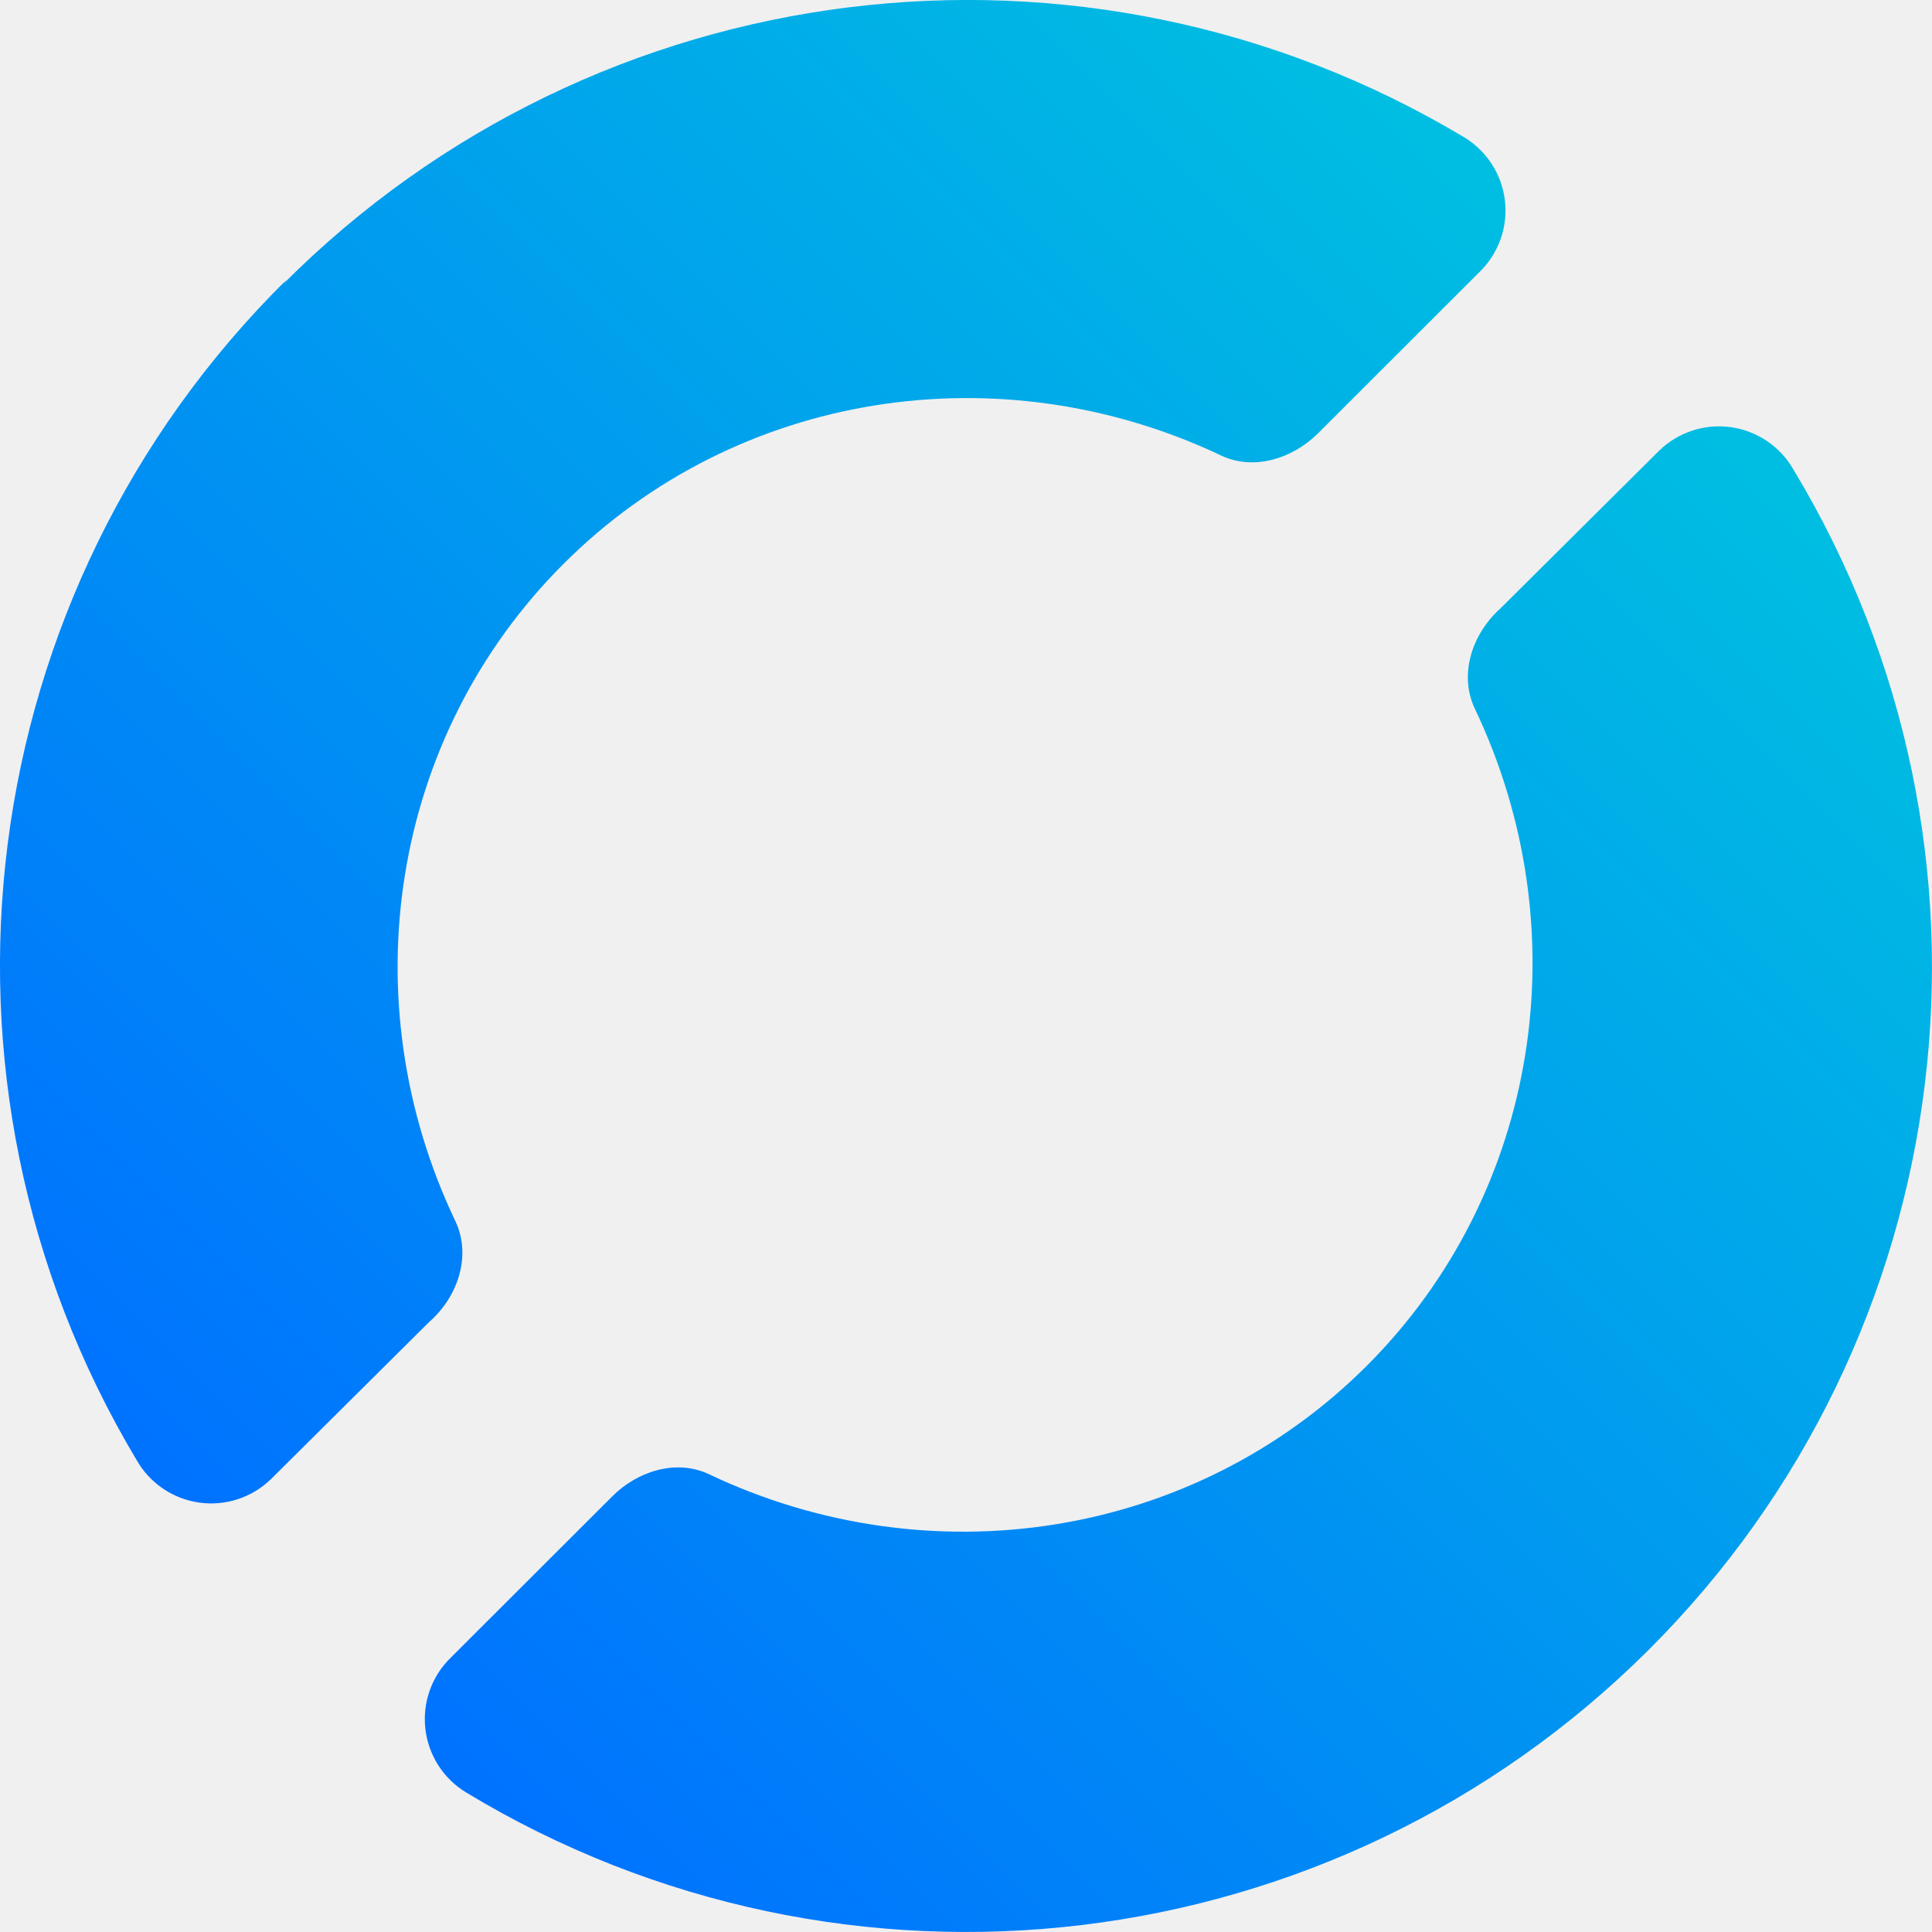
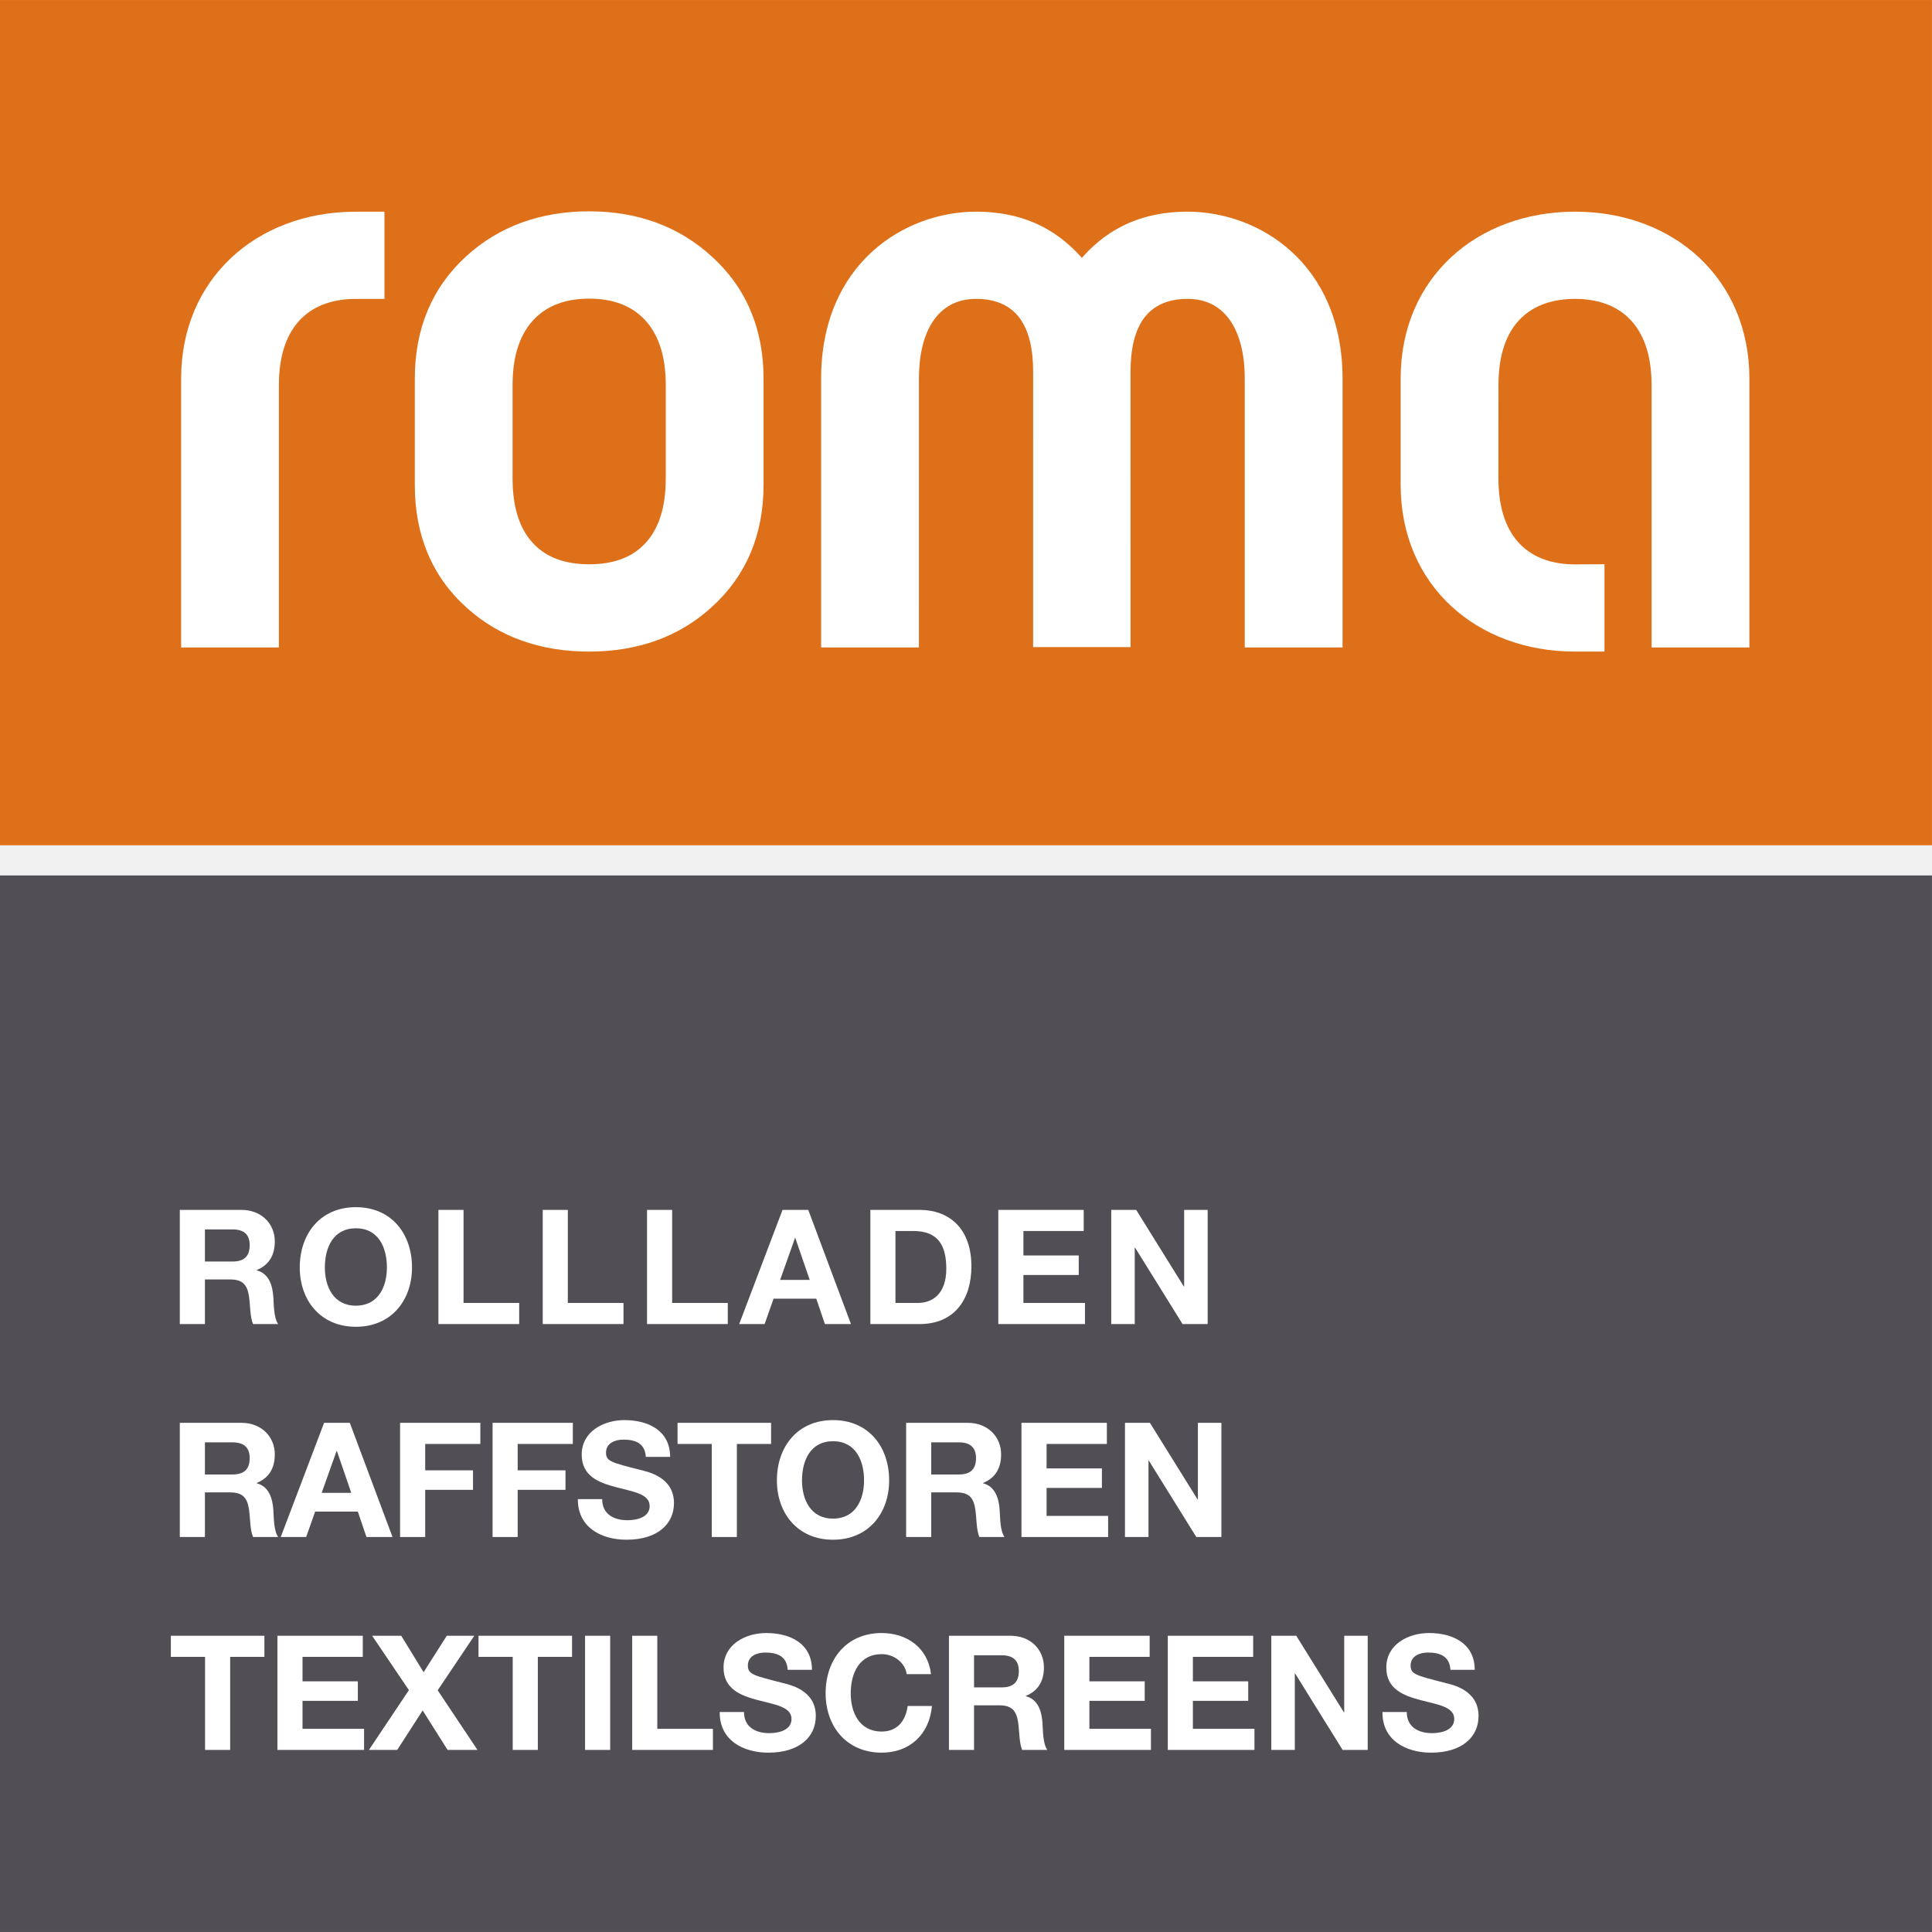
- <svg xmlns="http://www.w3.org/2000/svg" xmlns:xlink="http://www.w3.org/1999/xlink" xml:space="preserve" width="26" height="26" style="isolation:isolate" viewBox="66.993 897.484 26 26">
-   <defs>
-     <linearGradient xlink:href="#a" id="b" x1=".148" x2=".845" y1=".851" y2=".154" gradientTransform="matrix(26.00048 0 0 25.99935 66.993 897.485)" gradientUnits="userSpaceOnUse" />
-   </defs>
-   <linearGradient id="a" x1=".148" x2=".845" y1=".851" y2=".154" gradientTransform="matrix(26.301 0 0 26.331 90.674 911.757)" gradientUnits="userSpaceOnUse">
-     <stop offset="0" stop-color="#004ba6" style="stop-color:#0071ff;stop-opacity:1" />
-     <stop offset="1" stop-color="#00bfe1" style="stop-color:#00bfe1;stop-opacity:1" />
-   </linearGradient>
-   <path fill="url(#a)" d="m89.318 903.552-2.135 2.122c-.376.337-.558.879-.347 1.337 1.422 2.976.882 6.524-1.452 8.856-2.335 2.331-5.887 2.87-8.866 1.449-.439-.197-.954-.03-1.292.312l-2.17 2.167a1.154 1.154 0 0 0 .208 1.81 13.005 13.005 0 0 0 15.91-1.912 12.97 12.97 0 0 0 1.956-15.887 1.154 1.154 0 0 0-1.812-.254zm-18.467-2.305a12.969 12.969 0 0 0-2.02 15.885 1.154 1.154 0 0 0 1.812.254l2.124-2.11c.385-.336.572-.884.359-1.348-1.423-2.976-.884-6.524 1.451-8.856 2.334-2.332 5.887-2.871 8.866-1.45.434.194.942.033 1.281-.3l2.182-2.18a1.152 1.152 0 0 0-.208-1.81 13.009 13.009 0 0 0-15.893 1.973z" style="fill:url(#b);stroke-width:.988" />
+ <svg xmlns="http://www.w3.org/2000/svg" version="1.1" id="svg2" width="120.947" height="120.947" viewBox="0 0 120.947 120.947">
+   <defs id="defs6" />
+   <g id="g8" transform="matrix(1.333333,0,0,-1.333333,0,120.9467)">
+     <g id="g10" transform="scale(0.1)">
+       <path d="M 907.09,510.246 H 0 V 907.09 H 907.09 V 510.246" style="fill:#df701a;fill-opacity:1;fill-rule:nonzero;stroke:none" id="path12" />
+       <path d="M 0,0 H 907.09 V 496.066 H 0 V 0" style="fill:#514e56;fill-opacity:1;fill-rule:nonzero;stroke:none" id="path14" />
+       <path d="m 194.762,679.289 v 50.184 c 0,23.281 8.109,42.715 24.238,57.402 15.391,14.004 34.883,21.008 57.621,21.008 22.567,0 41.938,-7.004 57.34,-20.996 16.32,-14.68 24.531,-34.114 24.531,-57.414 v -50.184 c 0,-23.293 -8.211,-42.746 -24.543,-57.422 -15.211,-13.808 -34.597,-20.695 -57.328,-20.695 -22.898,0 -42.387,6.875 -57.613,20.703 -16.149,14.504 -24.246,33.957 -24.246,57.414 m 45.906,47.109 v -44.023 c 0,-14.395 3.762,-24.609 10.383,-31.113 5.769,-5.852 14.187,-9.102 25.57,-9.102 11.402,0 19.809,3.25 25.563,9.07 6.64,6.536 10.398,16.758 10.398,31.145 v 44.023 c 0,14.168 -3.73,24.422 -10.41,31.141 -6,6.055 -14.422,9.348 -25.551,9.348 -11.117,0 -19.543,-3.293 -25.531,-9.336 -6.68,-6.731 -10.422,-16.973 -10.422,-31.153" style="fill:#ffffff;fill-opacity:1;fill-rule:nonzero;stroke:none" id="path16" />
+       <path d="m 485.078,732.578 c 0,21.652 -8.058,34.192 -26.816,34.192 -18.141,0 -26.813,-15.528 -26.813,-37.454 l -0.008,-126.199 h -45.91 v 126.199 c 0,54.075 39.18,78.399 72.731,78.399 25.273,0 40.097,-10.86 49.676,-21.699 9.574,10.839 24.386,21.699 49.679,21.699 33.543,0 72.727,-24.324 72.727,-78.399 V 603.117 h -45.91 v 126.199 c 0,21.926 -8.68,37.454 -26.817,37.454 -18.769,0 -26.816,-12.54 -26.816,-34.192 l 0.012,-129.285 h -45.754 l 0.019,129.285" style="fill:#ffffff;fill-opacity:1;fill-rule:nonzero;stroke:none" id="path18" />
+       <path d="m 657.637,729.492 c 0,47.063 35.664,78.223 81.867,78.223 46.199,0 81.863,-31.348 81.863,-78.399 V 603.117 h -45.918 v 123.106 c 0,29.031 -15.625,40.547 -35.945,40.547 -20.332,0 -35.949,-11.348 -35.949,-40.364 l -0.02,-43.933 c 0,-29.016 15.613,-40.364 35.957,-40.364 l 13.836,0.071 v -41.008 h -13.824 c -46.203,0 -81.867,31.152 -81.867,78.223 v 50.097" style="fill:#ffffff;fill-opacity:1;fill-rule:nonzero;stroke:none" id="path20" />
+       <path d="m 166.273,807.707 v -0.012 c -45.902,-0.293 -81.23,-31.55 -81.23,-78.379 V 603.117 h 45.898 v 123.106 c 0,29.031 15.629,40.535 36.079,40.535 h 13.484 v 40.949 h -14.231" style="fill:#ffffff;fill-opacity:1;fill-rule:nonzero;stroke:none" id="path22" />
+       <path d="m 96.211,314.789 h 12.91 c 5.258,0 8.109,2.246 8.109,7.656 0,5.176 -2.851,7.434 -8.109,7.434 H 96.211 Z m -11.789,24.25 h 28.902 c 9.61,0 15.696,-6.68 15.696,-14.797 0,-6.297 -2.555,-11.031 -8.489,-13.437 v -0.145 c 5.782,-1.504 7.434,-7.129 7.809,-12.539 0.223,-3.379 0.152,-9.687 2.25,-12.687 h -11.781 c -1.43,3.379 -1.282,8.554 -1.879,12.843 -0.825,5.625 -3.004,8.106 -8.934,8.106 H 96.211 v -20.949 h -11.789 v 53.605" style="fill:#ffffff;fill-opacity:1;fill-rule:nonzero;stroke:none" id="path24" />
+       <path d="m 167.094,294.066 c 10.586,0 14.566,9.016 14.566,17.942 0,9.383 -3.98,18.398 -14.566,18.398 -10.586,0 -14.567,-9.015 -14.567,-18.398 0,-8.926 3.981,-17.942 14.567,-17.942 z m 0,46.25 c 16.594,0 26.347,-12.39 26.347,-28.308 0,-15.461 -9.753,-27.852 -26.347,-27.852 -16.59,0 -26.352,12.391 -26.352,27.852 0,15.918 9.762,28.308 26.352,28.308" style="fill:#ffffff;fill-opacity:1;fill-rule:nonzero;stroke:none" id="path26" />
+       <path d="m 205.852,339.039 h 11.785 v -43.691 h 26.125 v -9.914 h -37.91 v 53.605" style="fill:#ffffff;fill-opacity:1;fill-rule:nonzero;stroke:none" id="path28" />
+       <path d="m 254.82,339.039 h 11.785 v -43.691 h 26.125 v -9.914 h -37.91 v 53.605" style="fill:#ffffff;fill-opacity:1;fill-rule:nonzero;stroke:none" id="path30" />
+       <path d="m 303.793,339.039 h 11.789 v -43.691 h 26.121 v -9.914 h -37.91 v 53.605" style="fill:#ffffff;fill-opacity:1;fill-rule:nonzero;stroke:none" id="path32" />
+       <path d="m 366.277,306.156 h 13.895 l -6.758,19.668 h -0.152 z m 1.129,32.883 h 12.086 l 20.043,-53.605 h -12.234 l -4.055,11.933 H 363.203 L 359,285.434 h -11.937 l 20.343,53.605" style="fill:#ffffff;fill-opacity:1;fill-rule:nonzero;stroke:none" id="path34" />
+       <path d="m 420.43,295.348 h 10.508 c 6.832,0 13.363,4.199 13.363,16.062 0,10.813 -3.754,17.719 -15.461,17.719 h -8.41 z m -11.785,43.691 h 23.117 c 13.89,0 24.328,-8.711 24.328,-26.504 0,-15.539 -7.961,-27.101 -24.328,-27.101 h -23.117 v 53.605" style="fill:#ffffff;fill-opacity:1;fill-rule:nonzero;stroke:none" id="path36" />
+       <path d="m 468.723,339.039 h 40.086 v -9.91 h -28.301 v -11.488 h 25.976 v -9.161 h -25.976 v -13.132 h 28.906 v -9.914 h -40.691 v 53.605" style="fill:#ffffff;fill-opacity:1;fill-rule:nonzero;stroke:none" id="path38" />
+       <path d="m 521.738,339.039 h 11.719 l 22.363,-35.957 h 0.157 v 35.957 h 11.035 v -53.605 h -11.785 l -22.297,35.89 h -0.157 v -35.89 h -11.035 v 53.605" style="fill:#ffffff;fill-opacity:1;fill-rule:nonzero;stroke:none" id="path40" />
+       <path d="m 96.211,214.809 h 12.91 c 5.258,0 8.109,2.246 8.109,7.656 0,5.176 -2.851,7.433 -8.109,7.433 H 96.211 Z m -11.789,24.25 h 28.902 c 9.61,0 15.696,-6.68 15.696,-14.797 0,-6.297 -2.555,-11.035 -8.489,-13.438 v -0.144 c 5.782,-1.504 7.434,-7.129 7.809,-12.539 0.223,-3.379 0.152,-9.688 2.25,-12.688 h -11.781 c -1.43,3.383 -1.282,8.555 -1.879,12.844 -0.825,5.625 -3.004,8.105 -8.934,8.105 H 96.211 v -20.949 h -11.789 v 53.606" style="fill:#ffffff;fill-opacity:1;fill-rule:nonzero;stroke:none" id="path42" />
+       <path d="m 151.035,206.176 h 13.891 l -6.758,19.668 h -0.148 z m 1.129,32.883 h 12.082 l 20.047,-53.606 h -12.238 l -4.051,11.934 h -20.043 l -4.207,-11.934 h -11.938 l 20.348,53.606" style="fill:#ffffff;fill-opacity:1;fill-rule:nonzero;stroke:none" id="path44" />
+       <path d="m 187.848,239.059 h 37.683 v -9.914 h -25.898 v -12.383 h 22.445 v -9.16 h -22.445 v -22.149 h -11.785 v 53.606" style="fill:#ffffff;fill-opacity:1;fill-rule:nonzero;stroke:none" id="path46" />
+       <path d="m 231.27,239.059 h 37.683 v -9.914 h -25.894 v -12.383 h 22.445 v -9.16 H 243.059 V 185.453 H 231.27 v 53.606" style="fill:#ffffff;fill-opacity:1;fill-rule:nonzero;stroke:none" id="path48" />
+       <path d="m 282.73,203.246 c 0,-7.129 5.555,-9.91 11.86,-9.91 4.133,0 10.433,1.199 10.433,6.68 0,5.781 -8.031,6.757 -15.914,8.867 -7.957,2.097 -15.988,5.176 -15.988,15.234 0,10.957 10.359,16.223 20.043,16.223 11.188,0 21.469,-4.887 21.469,-17.277 h -11.41 c -0.375,6.464 -4.953,8.113 -10.582,8.113 -3.754,0 -8.11,-1.582 -8.11,-6.082 0,-4.129 2.555,-4.66 15.992,-8.106 3.903,-0.976 15.915,-3.457 15.915,-15.617 0,-9.832 -7.731,-17.195 -22.297,-17.195 -11.86,0 -22.973,5.859 -22.825,19.07 h 11.414" style="fill:#ffffff;fill-opacity:1;fill-rule:nonzero;stroke:none" id="path50" />
+       <path d="m 334.18,229.145 h -16.067 v 9.914 h 43.918 v -9.914 H 345.969 V 185.453 H 334.18 v 43.692" style="fill:#ffffff;fill-opacity:1;fill-rule:nonzero;stroke:none" id="path52" />
+       <path d="m 391.117,194.09 c 10.586,0 14.567,9.012 14.567,17.937 0,9.383 -3.981,18.399 -14.567,18.399 -10.586,0 -14.562,-9.016 -14.562,-18.399 0,-8.925 3.976,-17.937 14.562,-17.937 z m 0,46.25 c 16.594,0 26.348,-12.395 26.348,-28.313 0,-15.461 -9.754,-27.851 -26.348,-27.851 -16.59,0 -26.351,12.39 -26.351,27.851 0,15.918 9.761,28.313 26.351,28.313" style="fill:#ffffff;fill-opacity:1;fill-rule:nonzero;stroke:none" id="path54" />
+       <path d="m 437.23,214.809 h 12.911 c 5.254,0 8.113,2.246 8.113,7.656 0,5.176 -2.859,7.433 -8.113,7.433 H 437.23 Z m -11.785,24.25 h 28.903 c 9.605,0 15.691,-6.68 15.691,-14.797 0,-6.297 -2.559,-11.035 -8.484,-13.438 v -0.144 c 5.781,-1.504 7.429,-7.129 7.8,-12.539 0.235,-3.379 0.157,-9.688 2.266,-12.688 h -11.793 c -1.426,3.383 -1.277,8.555 -1.879,12.844 -0.824,5.625 -3.004,8.105 -8.929,8.105 h -11.79 v -20.949 h -11.785 v 53.606" style="fill:#ffffff;fill-opacity:1;fill-rule:nonzero;stroke:none" id="path56" />
+       <path d="m 479.59,239.059 h 40.098 v -9.914 H 491.387 V 217.66 h 25.976 v -9.156 h -25.976 v -13.137 h 28.894 v -9.914 H 479.59 v 53.606" style="fill:#ffffff;fill-opacity:1;fill-rule:nonzero;stroke:none" id="path58" />
+       <path d="m 528.191,239.059 h 11.711 l 22.371,-35.957 h 0.149 v 35.957 h 11.035 V 185.453 H 561.68 l -22.305,35.891 h -0.145 v -35.891 h -11.039 v 53.606" style="fill:#ffffff;fill-opacity:1;fill-rule:nonzero;stroke:none" id="path60" />
+       <path d="M 96.285,129.176 H 80.219 v 9.914 h 43.918 v -9.914 H 108.07 V 85.484 H 96.285 v 43.692" style="fill:#ffffff;fill-opacity:1;fill-rule:nonzero;stroke:none" id="path62" />
+       <path d="m 130.25,139.09 h 40.086 v -9.914 h -28.301 v -11.485 h 25.977 v -9.16 H 142.035 V 95.394 h 28.903 V 85.484 H 130.25 V 139.09" style="fill:#ffffff;fill-opacity:1;fill-rule:nonzero;stroke:none" id="path64" />
+       <path d="m 191.988,113.559 -17.269,25.531 h 13.664 l 10.508,-17.121 10.882,17.121 h 12.918 L 205.496,113.48 224.188,85.484 H 210.152 L 198.441,104.027 186.504,85.484 h -13.285 l 18.769,28.075" style="fill:#ffffff;fill-opacity:1;fill-rule:nonzero;stroke:none" id="path66" />
+       <path d="m 240.73,129.176 h -16.062 v 9.914 h 43.918 v -9.914 H 252.52 V 85.484 h -11.79 v 43.692" style="fill:#ffffff;fill-opacity:1;fill-rule:nonzero;stroke:none" id="path68" />
+       <path d="m 274.695,139.09 h 11.789 V 85.484 H 274.695 V 139.09" style="fill:#ffffff;fill-opacity:1;fill-rule:nonzero;stroke:none" id="path70" />
+       <path d="m 296.82,139.09 h 11.789 V 95.394 H 334.73 V 85.484 H 296.82 V 139.09" style="fill:#ffffff;fill-opacity:1;fill-rule:nonzero;stroke:none" id="path72" />
+       <path d="m 349.324,103.277 c 0,-7.129 5.559,-9.914 11.864,-9.914 4.128,0 10.433,1.203 10.433,6.684 0,5.777 -8.031,6.754 -15.914,8.855 -7.957,2.11 -15.988,5.188 -15.988,15.243 0,10.957 10.359,16.222 20.043,16.222 11.183,0 21.468,-4.883 21.468,-17.277 h -11.41 c -0.371,6.465 -4.953,8.117 -10.586,8.117 -3.75,0 -8.105,-1.582 -8.105,-6.086 0,-4.129 2.555,-4.656 15.988,-8.105 3.903,-0.973 15.914,-3.457 15.914,-15.614 0,-9.836 -7.726,-17.199 -22.293,-17.199 -11.859,0 -22.972,5.859 -22.824,19.074 h 11.41" style="fill:#ffffff;fill-opacity:1;fill-rule:nonzero;stroke:none" id="path74" />
+       <path d="m 425.703,121.07 c -0.746,5.332 -5.855,9.383 -11.711,9.383 -10.586,0 -14.562,-9.012 -14.562,-18.398 0,-8.926 3.976,-17.938 14.562,-17.938 7.207,0 11.262,4.949 12.164,12.012 h 11.41 c -1.199,-13.36 -10.433,-21.926 -23.574,-21.926 -16.59,0 -26.351,12.395 -26.351,27.852 0,15.918 9.761,28.312 26.351,28.312 11.789,0 21.696,-6.914 23.121,-19.297 h -11.41" style="fill:#ffffff;fill-opacity:1;fill-rule:nonzero;stroke:none" id="path76" />
+       <path d="m 457.328,114.84 h 12.906 c 5.254,0 8.118,2.246 8.118,7.656 0,5.176 -2.864,7.43 -8.118,7.43 h -12.906 z m -11.785,24.25 h 28.898 c 9.614,0 15.696,-6.684 15.696,-14.797 0,-6.301 -2.559,-11.035 -8.489,-13.438 v -0.144 c 5.786,-1.508 7.434,-7.133 7.805,-12.539 0.235,-3.379 0.156,-9.68 2.266,-12.688 h -11.797 c -1.426,3.379 -1.27,8.555 -1.875,12.84 -0.82,5.625 -3.008,8.106 -8.926,8.106 H 457.328 V 85.484 H 445.543 V 139.09" style="fill:#ffffff;fill-opacity:1;fill-rule:nonzero;stroke:none" id="path78" />
+       <path d="m 499.688,139.09 h 40.097 v -9.914 h -28.301 v -11.485 h 25.977 v -9.16 H 511.484 V 95.394 h 28.899 V 85.484 H 499.688 V 139.09" style="fill:#ffffff;fill-opacity:1;fill-rule:nonzero;stroke:none" id="path80" />
+       <path d="m 548.293,139.09 h 40.086 v -9.914 h -28.301 v -11.485 h 25.977 v -9.16 H 560.078 V 95.394 h 28.906 V 85.484 H 548.293 V 139.09" style="fill:#ffffff;fill-opacity:1;fill-rule:nonzero;stroke:none" id="path82" />
+       <path d="m 596.895,139.09 h 11.71 l 22.372,-35.961 h 0.156 v 35.961 h 11.035 V 85.484 H 630.371 L 608.086,121.371 H 607.93 V 85.484 H 596.895 V 139.09" style="fill:#ffffff;fill-opacity:1;fill-rule:nonzero;stroke:none" id="path84" />
+       <path d="m 660.496,103.277 c 0,-7.129 5.559,-9.914 11.867,-9.914 4.121,0 10.43,1.203 10.43,6.684 0,5.777 -8.027,6.754 -15.918,8.855 -7.949,2.11 -15.984,5.188 -15.984,15.243 0,10.957 10.359,16.222 20.047,16.222 11.179,0 21.464,-4.883 21.464,-17.277 h -11.406 c -0.371,6.465 -4.961,8.117 -10.586,8.117 -3.75,0 -8.105,-1.582 -8.105,-6.086 0,-4.129 2.55,-4.656 15.988,-8.105 3.895,-0.973 15.906,-3.457 15.906,-15.614 0,-9.836 -7.722,-17.199 -22.285,-17.199 -11.863,0 -22.976,5.859 -22.832,19.074 h 11.414" style="fill:#ffffff;fill-opacity:1;fill-rule:nonzero;stroke:none" id="path86" />
+     </g>
+   </g>
</svg>
